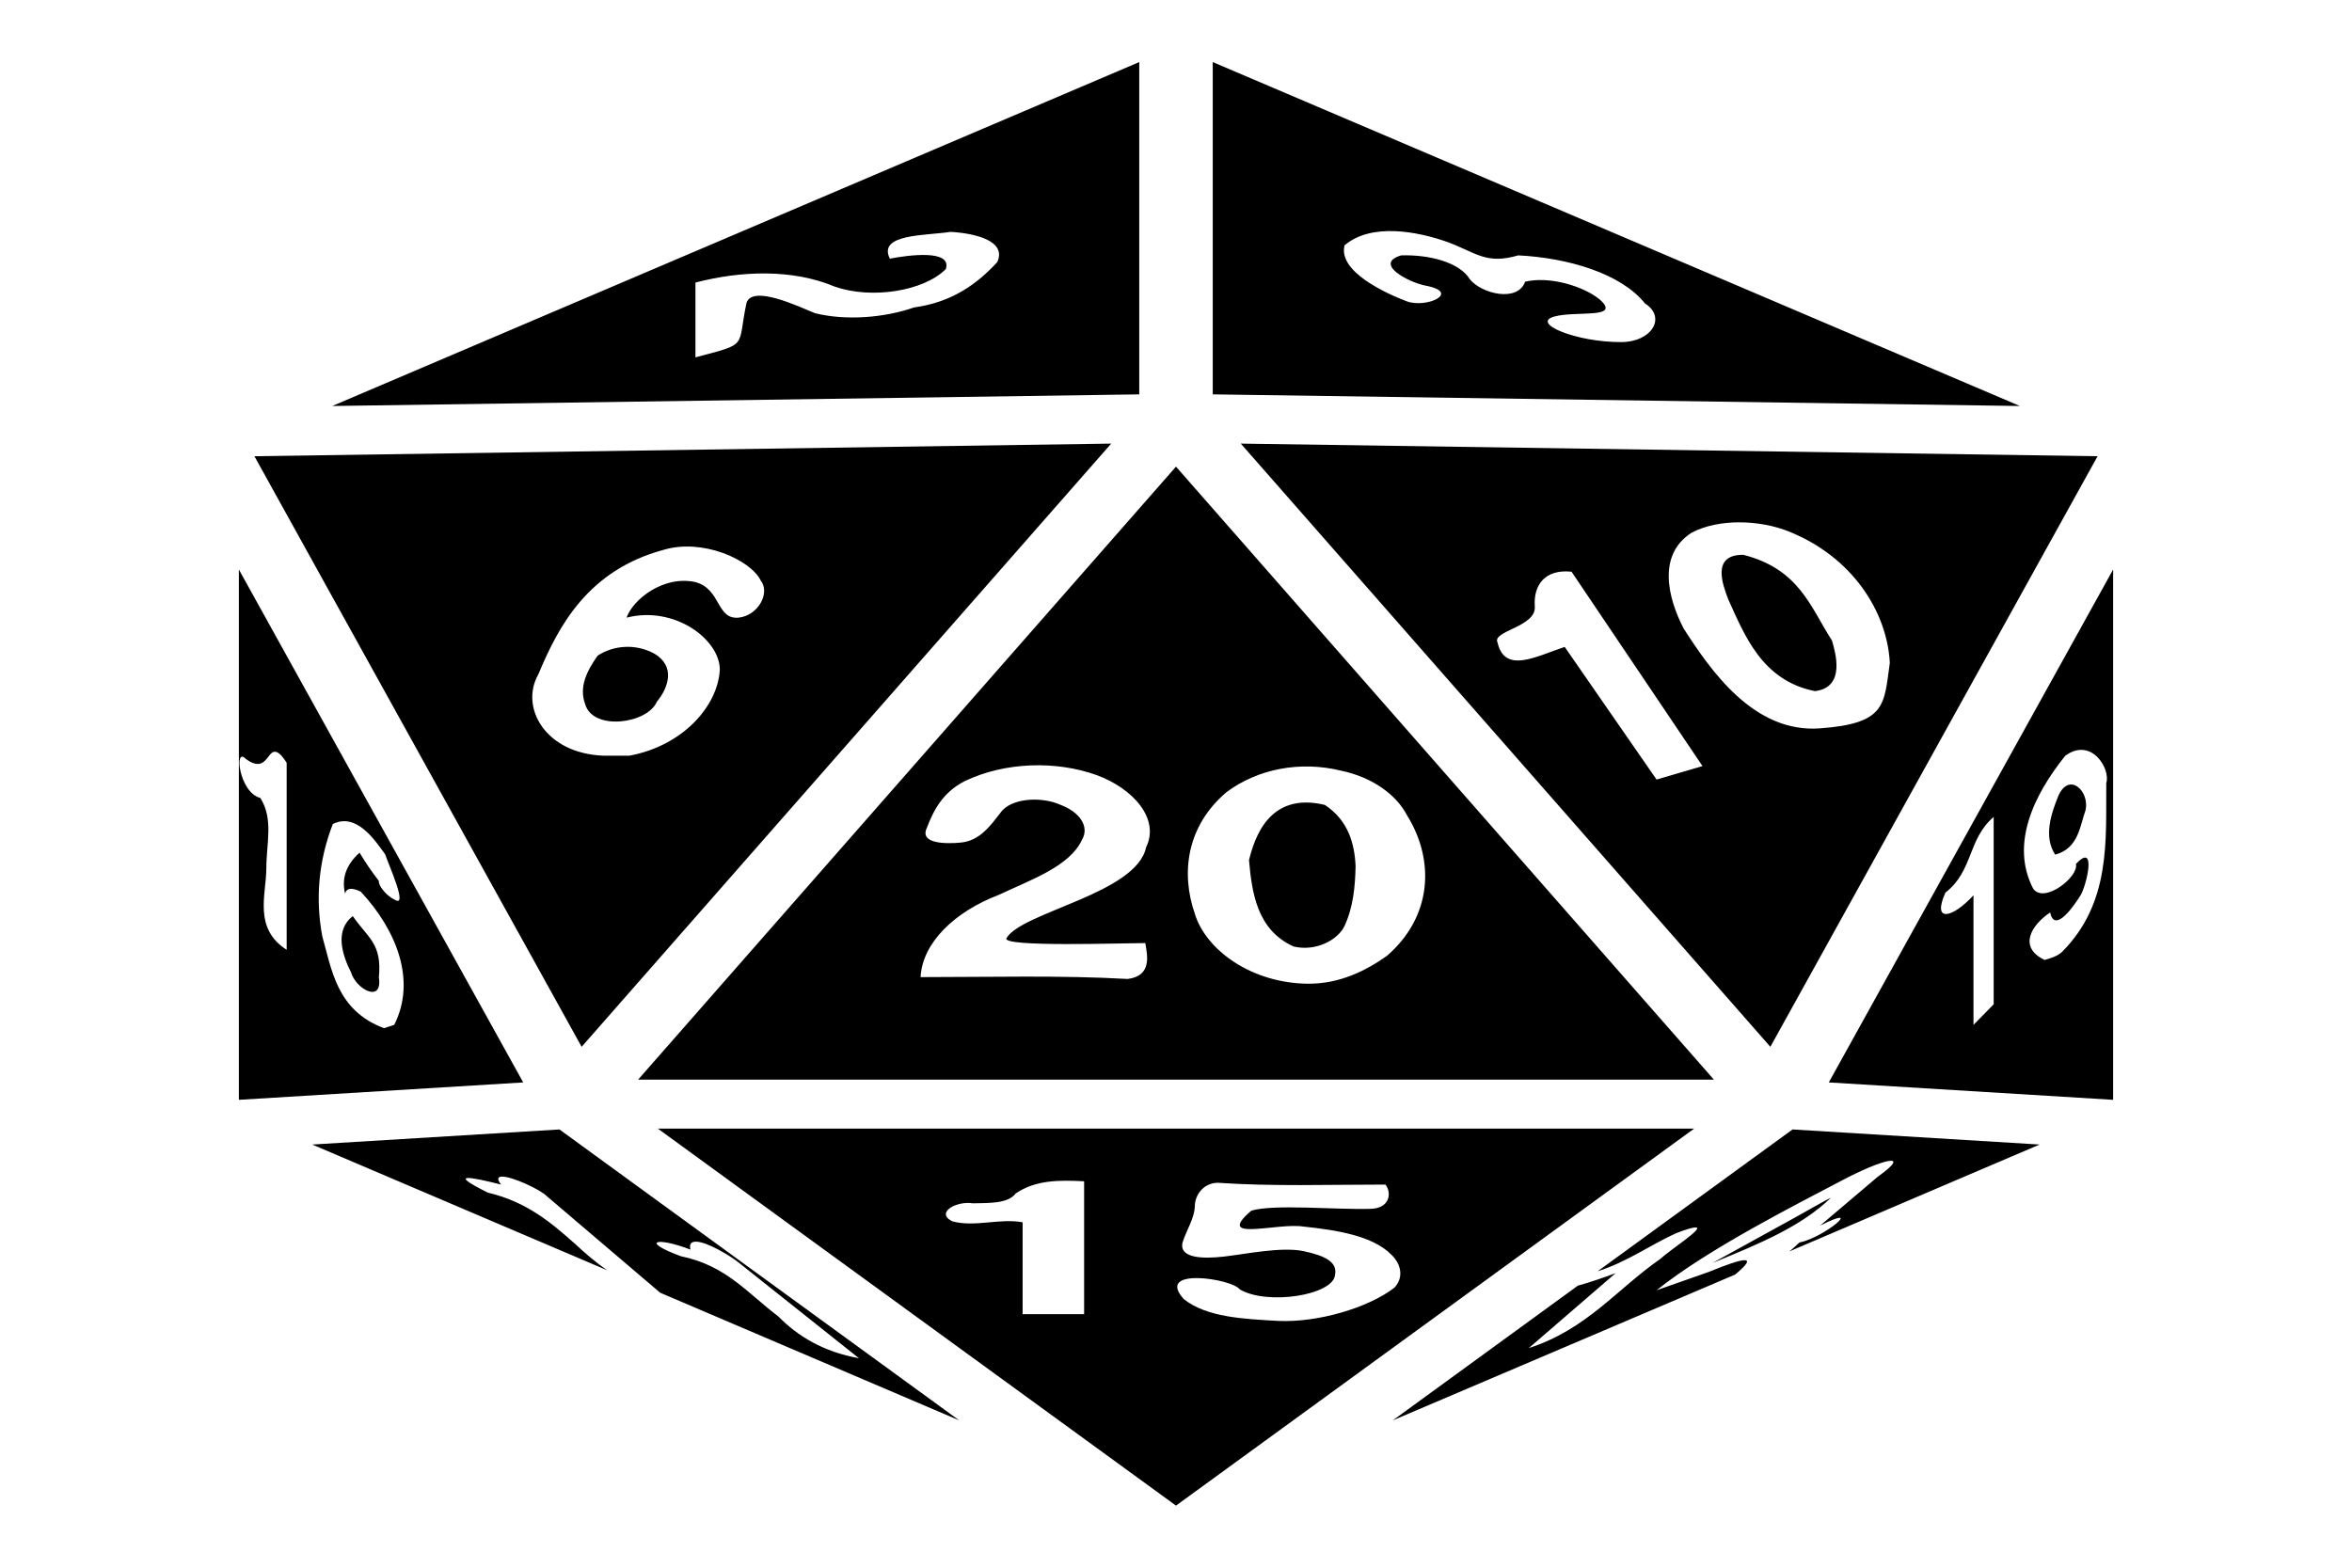
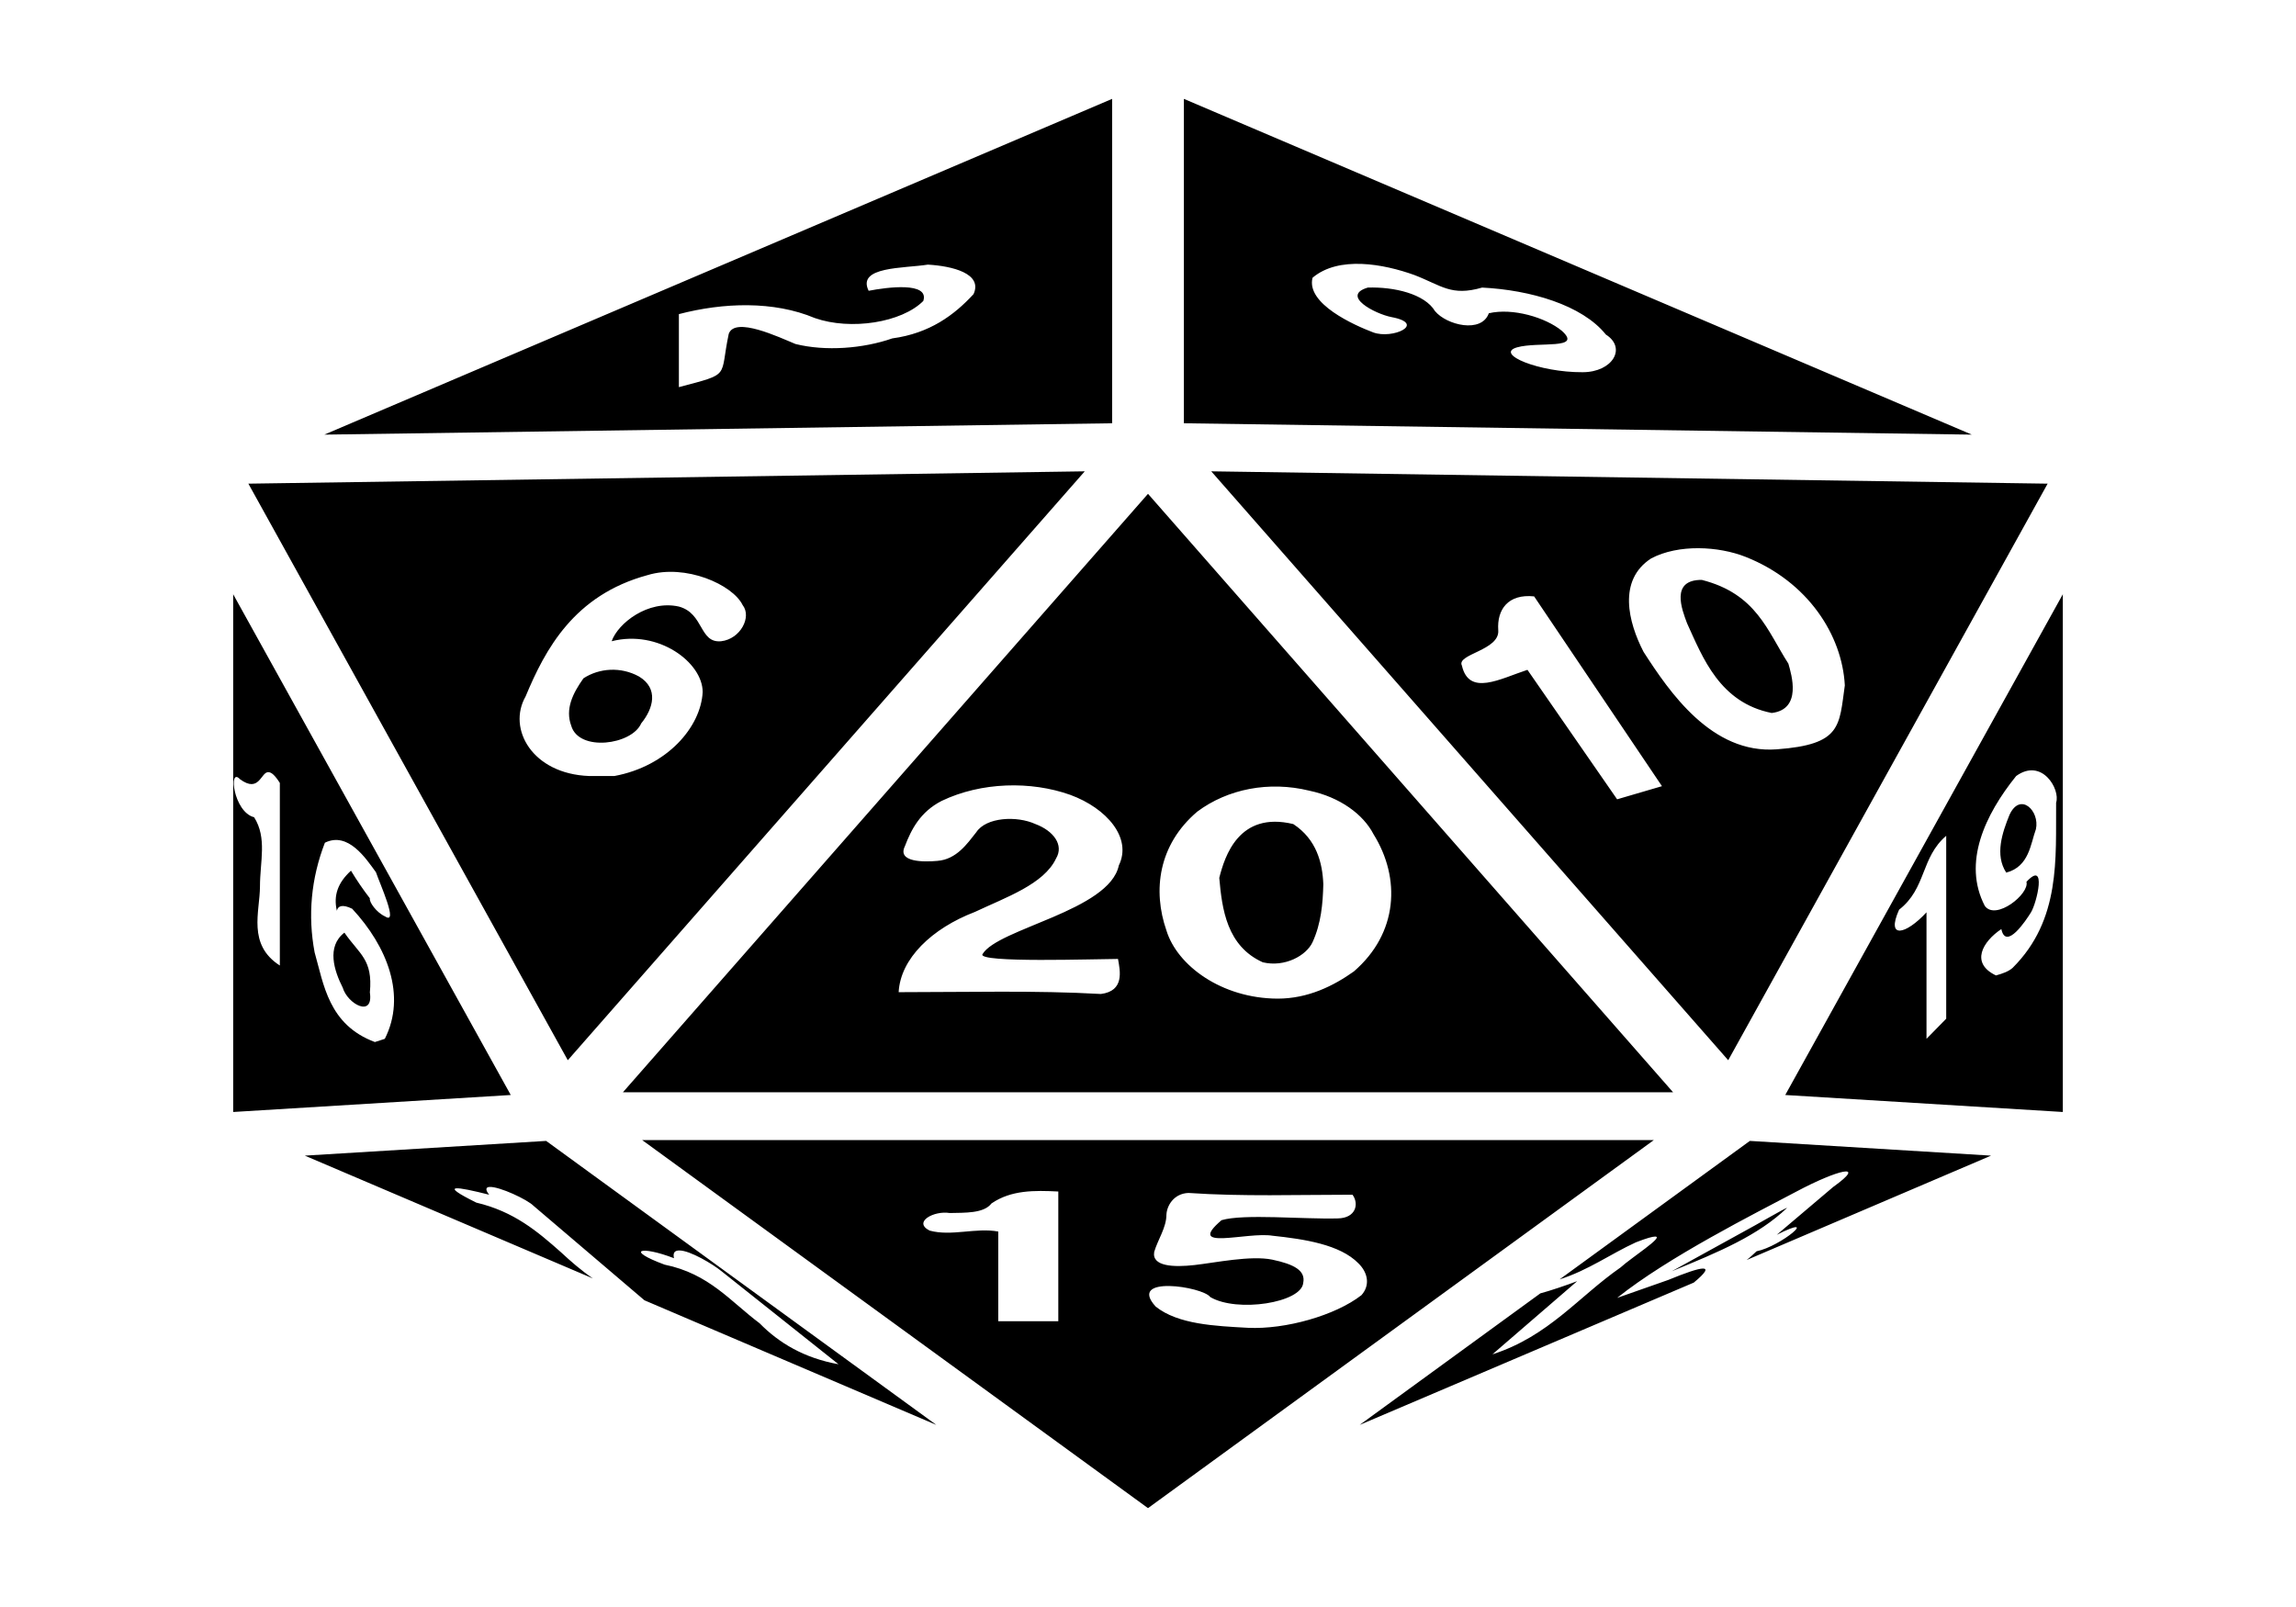
- <svg xmlns="http://www.w3.org/2000/svg" width="75pt" height="50pt" viewBox="0 0 75 50" version="1.1">
+ <svg xmlns="http://www.w3.org/2000/svg" width="50pt" height="35pt" viewBox="0 0 75 50" version="1.1">
  <g id="surface1">
    <rect x="0" y="0" width="75" height="50" style="fill:rgb(100%,100%,100%);fill-opacity:1;stroke:none;" />
    <path style=" stroke:none;fill-rule:nonzero;fill:rgb(0%,0%,0%);fill-opacity:1;" d="M 36.328 1.98 L 10.594 12.949 L 36.328 12.578 Z M 38.672 1.98 L 38.672 12.578 L 64.41 12.949 Z M 46.199 7.734 C 47.094 8.078 47.402 8.438 48.414 8.145 C 49.98 8.223 51.68 8.711 52.457 9.68 C 53.145 10.117 52.676 10.91 51.695 10.91 C 50.273 10.918 48.809 10.312 49.555 10.098 C 50.242 9.902 51.711 10.184 51.02 9.559 C 50.492 9.121 49.41 8.801 48.633 8.984 C 48.398 9.648 47.258 9.375 46.875 8.914 C 46.539 8.352 45.543 8.117 44.68 8.145 C 43.785 8.41 44.914 9.004 45.453 9.109 C 46.613 9.328 45.484 9.844 44.855 9.609 C 44.238 9.375 42.656 8.672 42.875 7.824 C 43.727 7.102 45.191 7.371 46.199 7.734 Z M 30.309 7.395 C 31.113 7.441 32.109 7.688 31.801 8.359 C 31.172 9.043 30.367 9.641 29.148 9.805 C 28.199 10.137 26.969 10.234 25.984 9.988 C 25.445 9.766 24.008 9.082 23.805 9.656 C 23.496 11.105 23.906 10.938 22.176 11.398 L 22.176 9.012 C 23.629 8.633 25.27 8.574 26.617 9.141 C 27.789 9.551 29.457 9.289 30.16 8.582 C 30.367 7.949 28.973 8.133 28.375 8.25 C 27.977 7.449 29.531 7.52 30.309 7.395 Z M 35.434 14.148 L 8.113 14.551 L 18.547 33.387 Z M 39.566 14.148 L 56.453 33.387 L 66.887 14.551 Z M 37.5 14.883 L 20.348 34.434 L 54.652 34.434 Z M 57.027 16.945 C 59.062 17.754 60.176 19.504 60.262 21.141 C 60.074 22.473 60.16 23.074 58.039 23.23 C 55.914 23.391 54.535 21.359 53.688 20.047 C 53.188 19.082 52.836 17.703 53.938 16.992 C 54.828 16.523 56.133 16.59 57.027 16.945 Z M 24.258 18.516 C 24.566 18.906 24.184 19.629 23.555 19.699 C 22.836 19.766 23 18.789 22.176 18.566 C 21.168 18.34 20.184 19.113 19.98 19.699 C 21.504 19.309 22.953 20.391 22.953 21.359 C 22.895 22.5 21.797 23.781 20.07 24.102 L 19.246 24.102 C 17.387 24.035 16.566 22.559 17.168 21.504 C 17.812 19.961 18.75 18.191 21.152 17.539 C 22.398 17.16 23.934 17.852 24.258 18.516 Z M 55.59 17.695 C 54.551 17.688 54.945 18.672 55.109 19.113 C 55.621 20.234 56.176 21.707 57.875 22.043 C 58.871 21.922 58.52 20.789 58.418 20.43 C 57.73 19.363 57.379 18.152 55.59 17.695 Z M 7.617 18.164 L 7.617 35.078 L 16.684 34.523 Z M 67.383 18.164 L 58.316 34.523 L 67.383 35.078 Z M 50.113 18.234 L 54.289 24.434 L 52.824 24.863 L 49.895 20.633 C 49 20.926 47.988 21.504 47.754 20.496 C 47.562 20.117 49 20 48.941 19.336 C 48.895 18.664 49.262 18.145 50.113 18.234 Z M 19.059 20.91 C 18.707 21.406 18.457 21.914 18.66 22.461 C 18.91 23.32 20.641 23.086 20.945 22.383 C 21.344 21.895 21.52 21.242 20.875 20.852 C 20.273 20.52 19.57 20.578 19.059 20.91 Z M 67.164 24.973 C 67.148 26.785 67.324 28.797 65.742 30.371 C 65.609 30.488 65.422 30.555 65.199 30.617 C 64.352 30.215 64.762 29.512 65.375 29.102 C 65.523 29.812 66.18 28.82 66.344 28.555 C 66.535 28.242 66.871 26.828 66.195 27.559 C 66.301 27.949 65.199 28.836 64.836 28.348 C 64.102 26.941 64.836 25.371 65.859 24.102 C 66.695 23.496 67.309 24.531 67.164 24.973 Z M 8.777 23.977 C 8.867 23.984 8.977 24.07 9.141 24.328 L 9.141 30.293 C 8.074 29.609 8.488 28.535 8.492 27.715 C 8.492 26.895 8.73 26.125 8.301 25.449 C 7.625 25.281 7.453 23.789 7.84 24.207 C 8.484 24.68 8.52 23.945 8.777 23.977 Z M 34.965 24.719 C 36.152 25.156 36.988 26.125 36.547 27.023 C 36.238 28.504 32.594 29.082 32.094 29.922 C 31.918 30.215 35.816 30.078 36.52 30.078 C 36.59 30.469 36.738 31.125 35.961 31.223 C 33.836 31.102 31.582 31.164 29.355 31.164 C 29.414 30.066 30.438 29.082 31.844 28.543 C 32.855 28.066 34.102 27.637 34.496 26.797 C 34.762 26.355 34.41 25.891 33.824 25.672 C 33.207 25.391 32.211 25.449 31.891 25.938 C 31.598 26.309 31.246 26.828 30.617 26.875 C 30.191 26.914 29.297 26.926 29.559 26.395 C 29.766 25.852 30.059 25.273 30.762 24.914 C 32.051 24.297 33.676 24.258 34.965 24.719 Z M 42.773 24.582 C 43.77 24.793 44.531 25.352 44.867 26.004 C 45.762 27.441 45.672 29.238 44.223 30.488 C 43.562 30.957 42.73 31.375 41.734 31.375 C 39.902 31.367 38.453 30.293 38.102 29.148 C 37.648 27.844 37.836 26.348 39.109 25.266 C 40.105 24.523 41.453 24.258 42.773 24.582 Z M 65.641 25.371 C 65.406 25.949 65.156 26.68 65.535 27.258 C 66.285 27.062 66.328 26.32 66.504 25.84 C 66.637 25.242 65.992 24.609 65.641 25.371 Z M 39.828 27.43 C 39.918 28.457 40.078 29.66 41.25 30.188 C 41.969 30.359 42.672 29.969 42.875 29.531 C 43.156 28.918 43.211 28.273 43.227 27.637 C 43.199 26.941 43.008 26.172 42.246 25.672 C 40.461 25.242 40.004 26.738 39.828 27.43 Z M 63.574 26.055 L 63.574 32.031 L 62.93 32.688 L 62.93 28.555 C 62.258 29.285 61.598 29.445 62.035 28.469 C 62.93 27.773 62.738 26.77 63.574 26.055 Z M 12.281 27.246 C 12.398 27.598 13.031 28.984 12.582 28.691 C 12.293 28.562 12.051 28.211 12.082 28.098 C 11.855 27.805 11.648 27.5 11.465 27.195 C 11.035 27.586 10.887 28.008 11.004 28.504 C 11.035 28.348 11.18 28.281 11.504 28.438 C 12.648 29.668 13.285 31.277 12.57 32.688 L 12.246 32.793 C 10.727 32.227 10.574 30.898 10.277 29.863 C 10.051 28.664 10.16 27.453 10.613 26.281 C 11.375 25.906 11.957 26.805 12.281 27.246 Z M 11.25 29.219 C 10.656 29.676 10.918 30.469 11.195 31.016 C 11.355 31.555 12.207 32.012 12.082 31.172 C 12.184 30.09 11.742 29.93 11.25 29.219 Z M 20.977 35.996 L 37.5 48.02 L 54.023 35.996 Z M 17.84 36.023 L 9.957 36.504 L 19.367 40.516 C 18.984 40.254 18.648 39.961 18.324 39.66 C 17.562 38.984 16.789 38.328 15.559 38.039 C 14.273 37.402 14.941 37.52 15.98 37.781 C 15.836 37.609 15.879 37.527 15.996 37.527 C 16.316 37.512 17.227 37.938 17.43 38.145 L 21.051 41.23 L 30.586 45.301 Z M 57.16 36.023 L 50.945 40.547 C 51.887 40.246 52.602 39.719 53.438 39.336 C 53.789 39.199 53.98 39.148 54.066 39.148 C 54.375 39.148 53.277 39.844 52.938 40.156 C 51.562 41.113 50.594 42.402 48.75 42.996 L 51.52 40.605 C 51.18 40.734 50.641 40.918 50.316 41.004 L 44.414 45.301 L 55.328 40.652 C 56.117 40 55.605 40.109 54.492 40.566 L 52.824 41.152 C 54.492 39.816 57.332 38.391 58.684 37.676 C 60.027 36.961 61.012 36.719 59.883 37.527 L 58.039 39.09 C 59.504 38.352 58.168 39.473 57.379 39.629 C 57.273 39.727 57.172 39.824 57.055 39.914 L 65.039 36.504 Z M 34.57 37.676 L 34.57 41.914 L 32.609 41.914 L 32.609 38.984 C 31.875 38.848 31.086 39.148 30.367 38.953 C 29.809 38.672 30.512 38.293 31.023 38.379 C 31.508 38.367 32.137 38.398 32.387 38.066 C 33.031 37.625 33.793 37.637 34.57 37.676 Z M 38.82 37.723 C 40.59 37.844 42.363 37.781 44.18 37.781 C 44.398 38.074 44.297 38.547 43.695 38.555 C 42.57 38.586 40.621 38.398 39.902 38.613 C 38.703 39.637 40.738 38.984 41.57 39.121 C 42.598 39.23 43.77 39.406 44.371 40.02 C 44.68 40.32 44.766 40.734 44.473 41.062 C 43.621 41.727 41.984 42.188 40.766 42.129 C 39.695 42.07 38.48 42.02 37.75 41.434 C 36.812 40.402 39.289 40.781 39.535 41.125 C 40.414 41.641 42.512 41.309 42.57 40.664 C 42.656 40.254 42.262 40.051 41.559 39.902 C 40.855 39.758 39.711 40 39.023 40.078 C 38.336 40.156 37.617 40.125 37.703 39.648 C 37.824 39.238 38.102 38.855 38.102 38.43 C 38.117 38.133 38.348 37.742 38.82 37.723 Z M 58.375 38.211 C 58.344 38.195 57.348 38.781 56.926 39.004 L 54.609 40.281 C 56.16 39.648 57.438 39.109 58.375 38.211 Z M 22.191 39.602 C 22.543 39.602 23.289 40.051 23.57 40.281 L 27.391 43.32 C 26.266 43.117 25.445 42.625 24.812 41.98 C 23.863 41.27 23.16 40.359 21.711 40.066 C 20.391 39.578 20.945 39.441 22.016 39.855 C 21.973 39.668 22.047 39.602 22.191 39.602 Z M 22.191 39.602 " />
  </g>
</svg>
